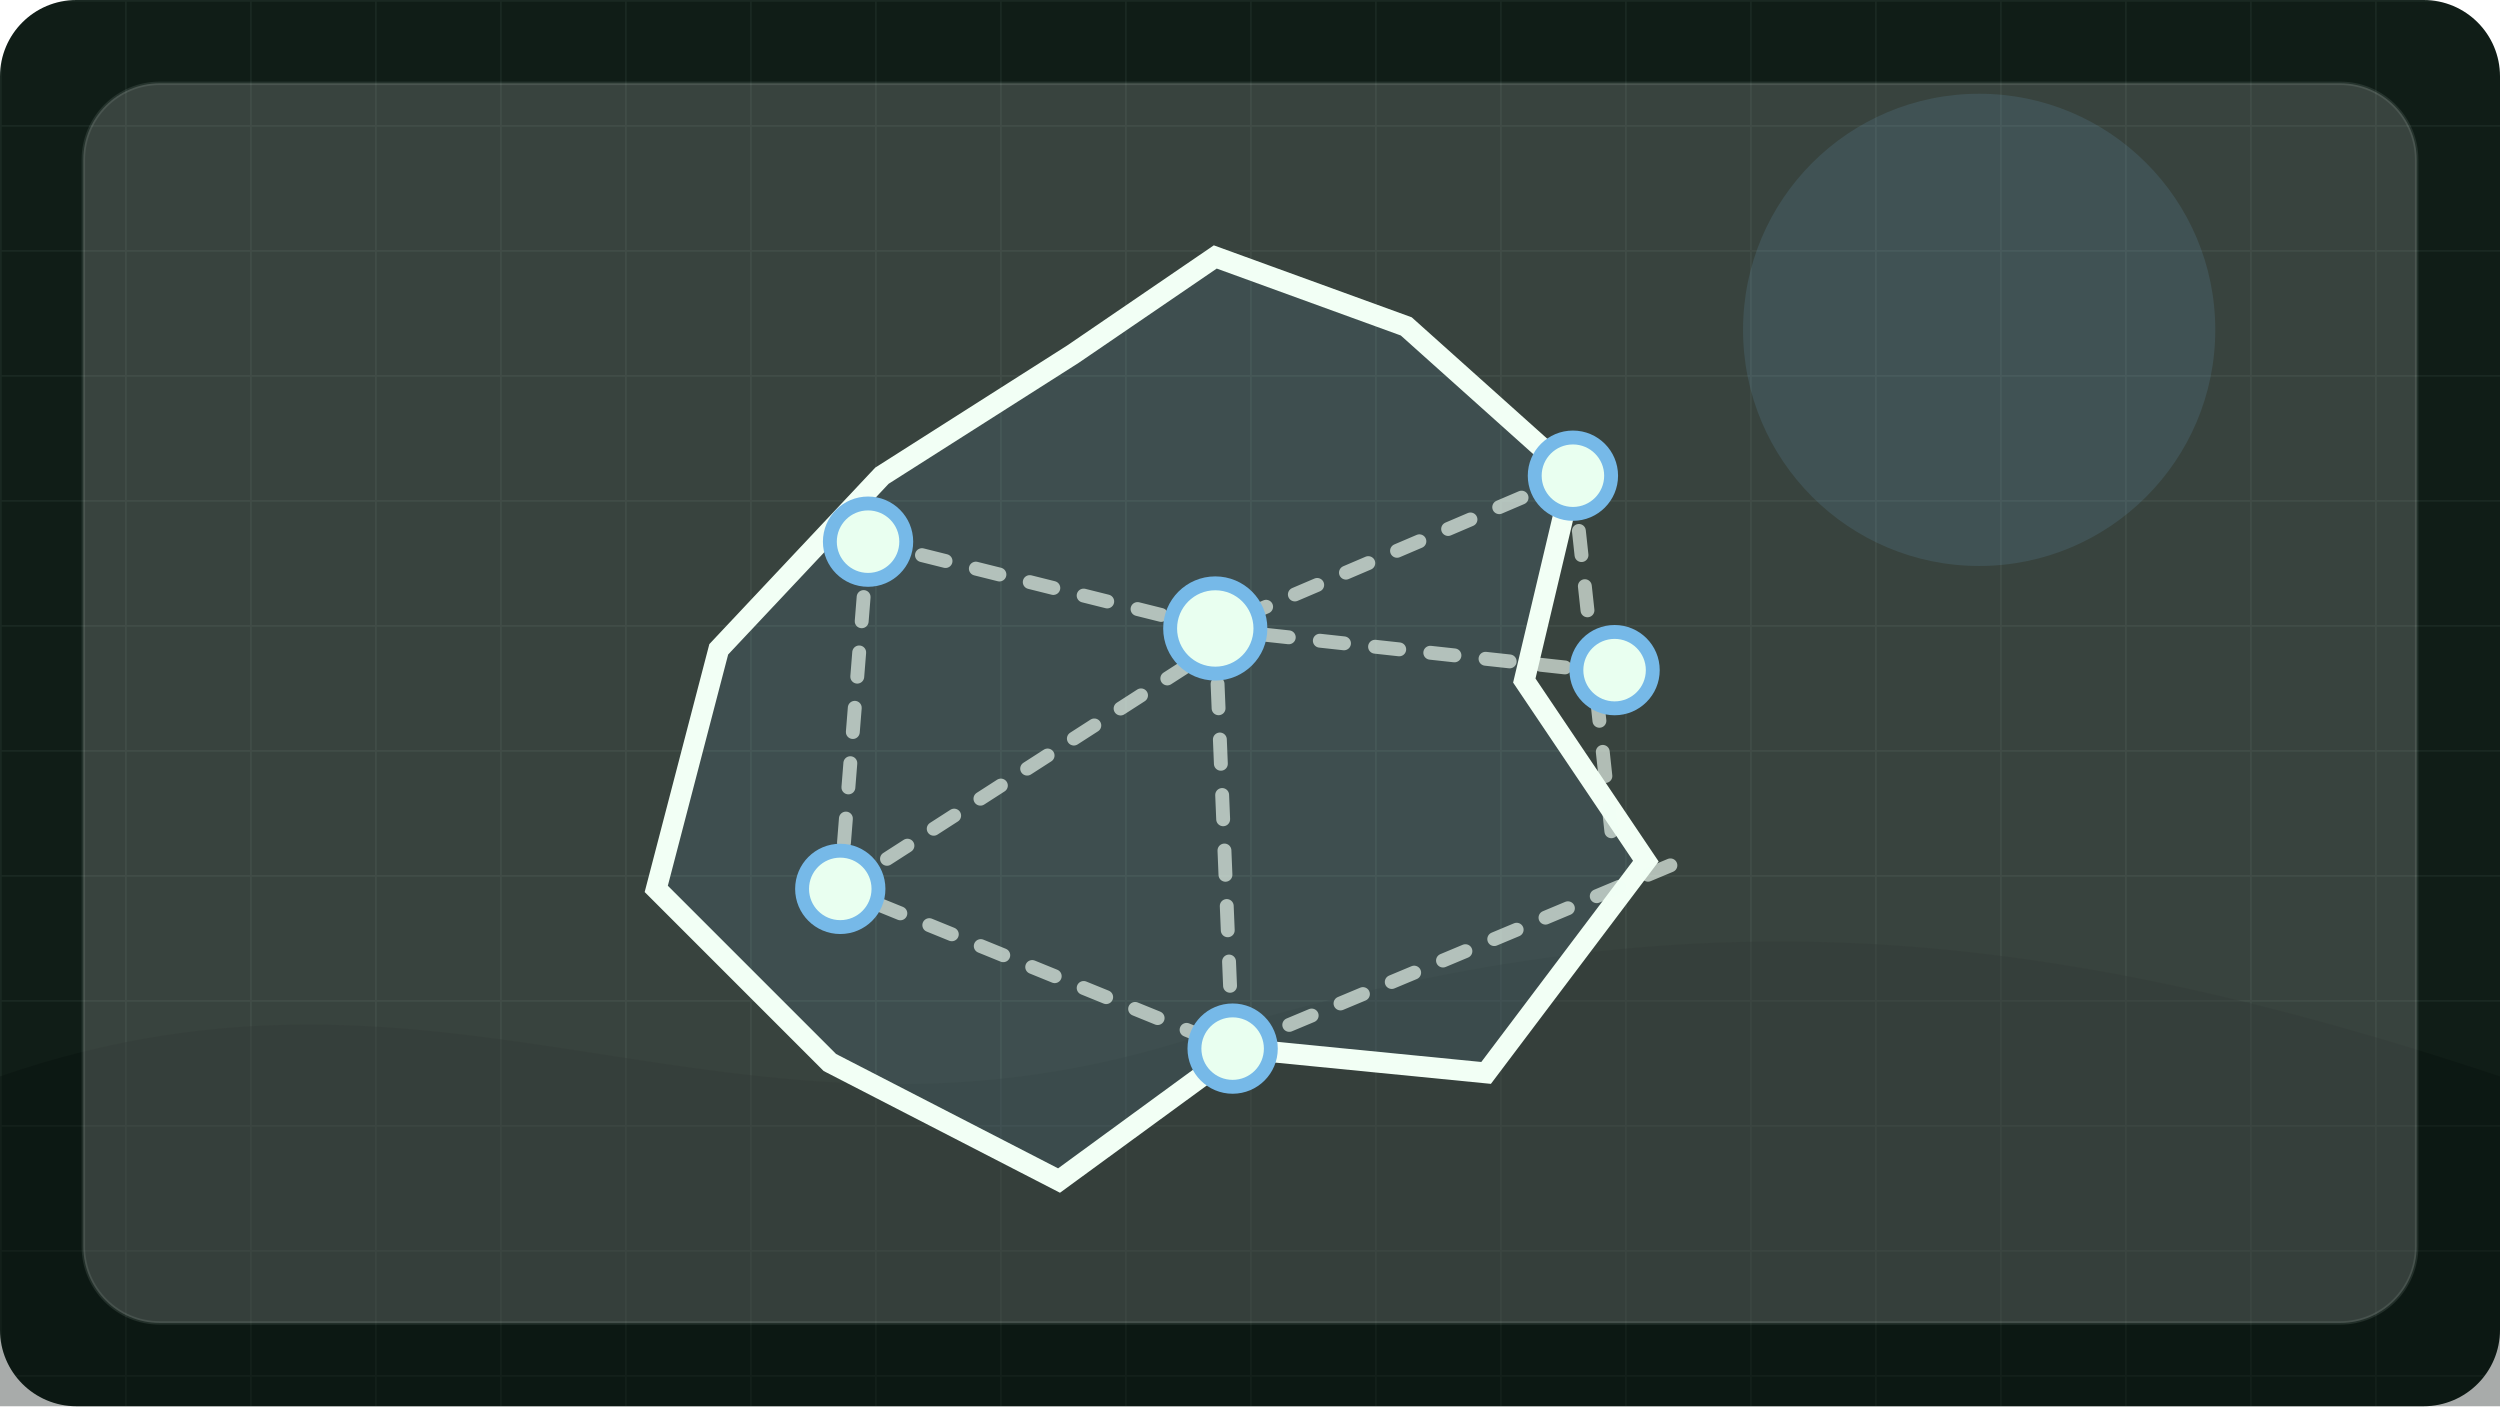
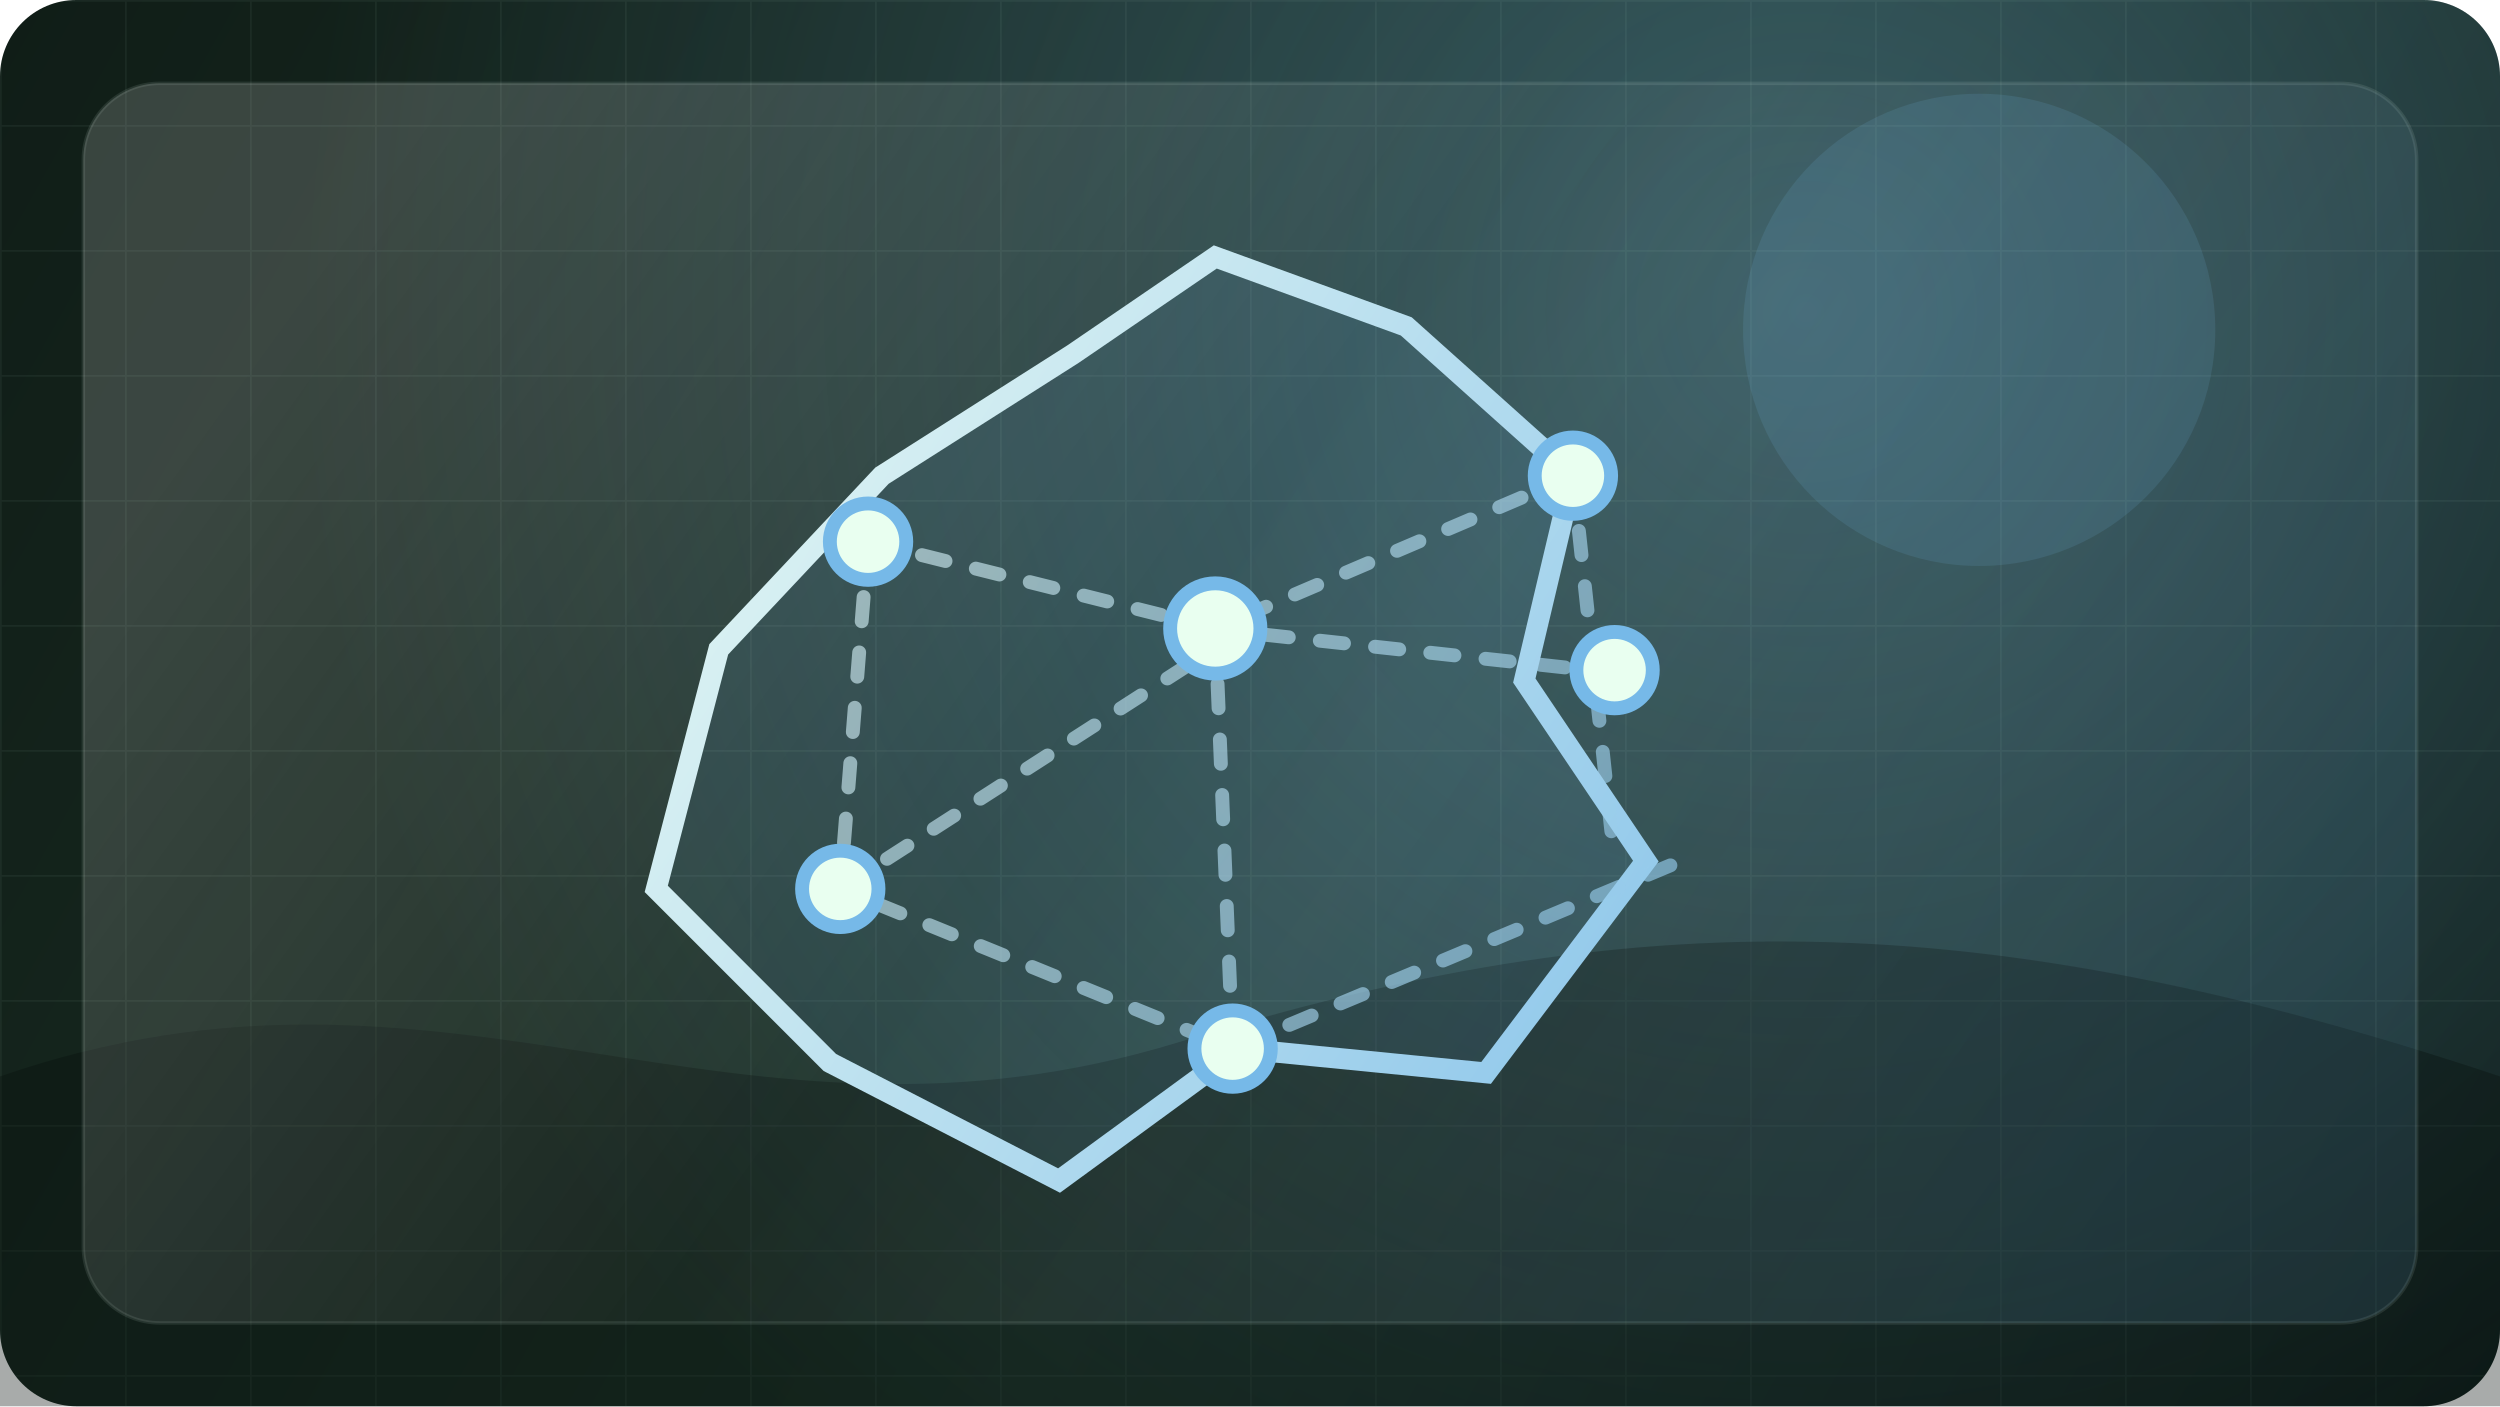
<svg xmlns="http://www.w3.org/2000/svg" width="720" height="405" viewBox="0 0 720 405" fill="none">
  <defs>
-     <linearGradient id="bg" x1="0" y1="0" x2="720" y2="405">
+     <linearGradient id="bg" gradientUnits="userSpaceOnUse" x1="0" y1="0" x2="720" y2="405">
      <stop stop-color="#101d17" />
      <stop offset=".55" stop-color="#1b3025" />
      <stop offset="1" stop-color="#0b1711" />
    </linearGradient>
-     <radialGradient id="glow" cx="0" cy="0" r="1" gradientTransform="matrix(380 210 -210 380 520 90)">
+     <radialGradient id="glow" gradientUnits="userSpaceOnUse" cx="0" cy="0" r="1" gradientTransform="matrix(380 210 -210 380 520 90)">
      <stop stop-color="#76b9e8" stop-opacity=".32" />
      <stop offset="1" stop-color="#76b9e8" stop-opacity="0" />
    </radialGradient>
-     <linearGradient id="glass" x1="120" y1="30" x2="590" y2="370">
+     <linearGradient id="glass" gradientUnits="userSpaceOnUse" x1="120" y1="30" x2="590" y2="370">
      <stop stop-color="#fff" stop-opacity=".17" />
      <stop offset=".45" stop-color="#fff" stop-opacity=".035" />
      <stop offset="1" stop-color="#76b9e8" stop-opacity=".12" />
    </linearGradient>
-     <linearGradient id="stroke" x1="150" y1="70" x2="570" y2="340">
+     <linearGradient id="stroke" gradientUnits="userSpaceOnUse" x1="150" y1="70" x2="570" y2="340">
      <stop stop-color="#f2fff5" />
      <stop offset="1" stop-color="#76b9e8" />
    </linearGradient>
    <pattern id="grid" width="36" height="36" patternUnits="userSpaceOnUse">
      <path d="M36 0H0V36" stroke="#d8f3df" stroke-opacity=".055" />
    </pattern>
  </defs>
  <rect width="720" height="405" rx="22" fill="url(#bg)" />
  <rect width="720" height="405" rx="22" fill="url(#glow)" />
  <rect width="720" height="405" rx="22" fill="url(#grid)" />
  <path d="M0 310C130 265 210 340 340 300S570 260 720 310V405H0V310Z" fill="#07110c" fill-opacity=".35" />
  <rect x="24" y="24" width="672" height="357" rx="22" stroke="#e8fff0" stroke-opacity=".10" fill="url(#glass)" />
  <circle cx="570" cy="95" r="68" fill="#76b9e8" fill-opacity=".13" />
  <g stroke="url(#stroke)" stroke-width="4" stroke-linecap="round">
    <path d="m350 74 55 20 48 43-14 59 35 52-46 61-71-7-52 38-66-34-50-50 18-69 47-50 55-35z" fill="#76b9e8" fill-opacity=".10" stroke-width="6" />
    <path d="m250 156 100 25 103-44M250 156l-8 100 113 46 129-54M350 181l5 121M453 137l12 111M242 256l115-74 110 12" stroke-opacity=".65" stroke-dasharray="7 9" />
  </g>
  <g fill="#e9fff0" stroke="#76b9e8" stroke-width="4">
    <circle cx="350" cy="181" r="13" />
    <circle cx="250" cy="156" r="11" />
    <circle cx="453" cy="137" r="11" />
    <circle cx="465" cy="193" r="11" />
    <circle cx="355" cy="302" r="11" />
    <circle cx="242" cy="256" r="11" />
  </g>
</svg>
